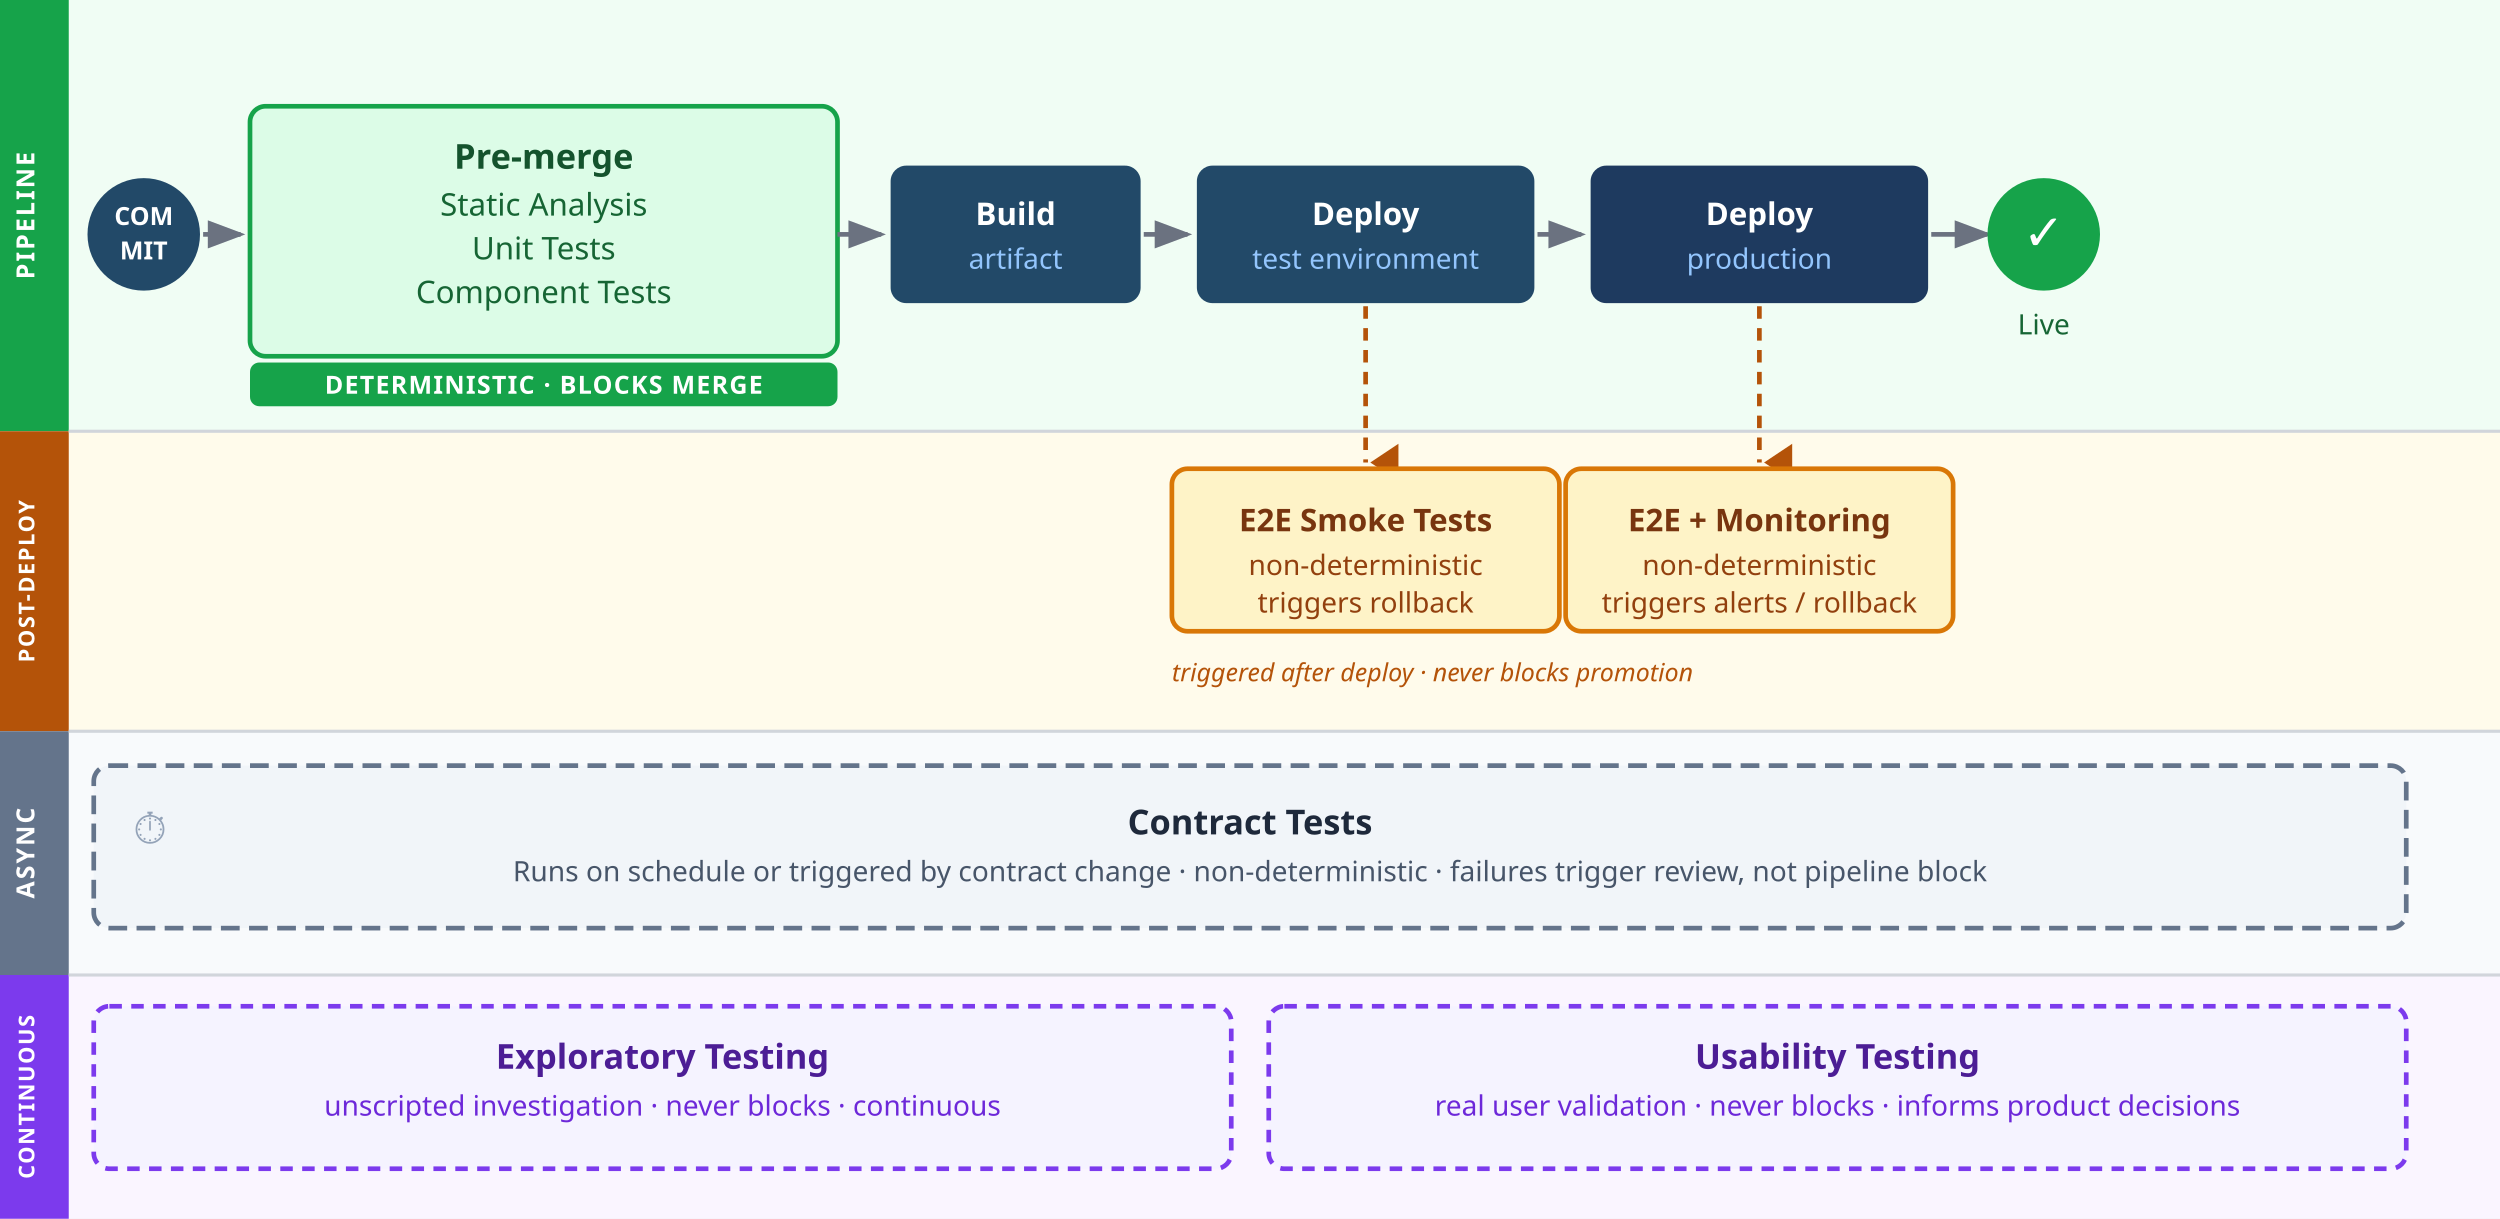
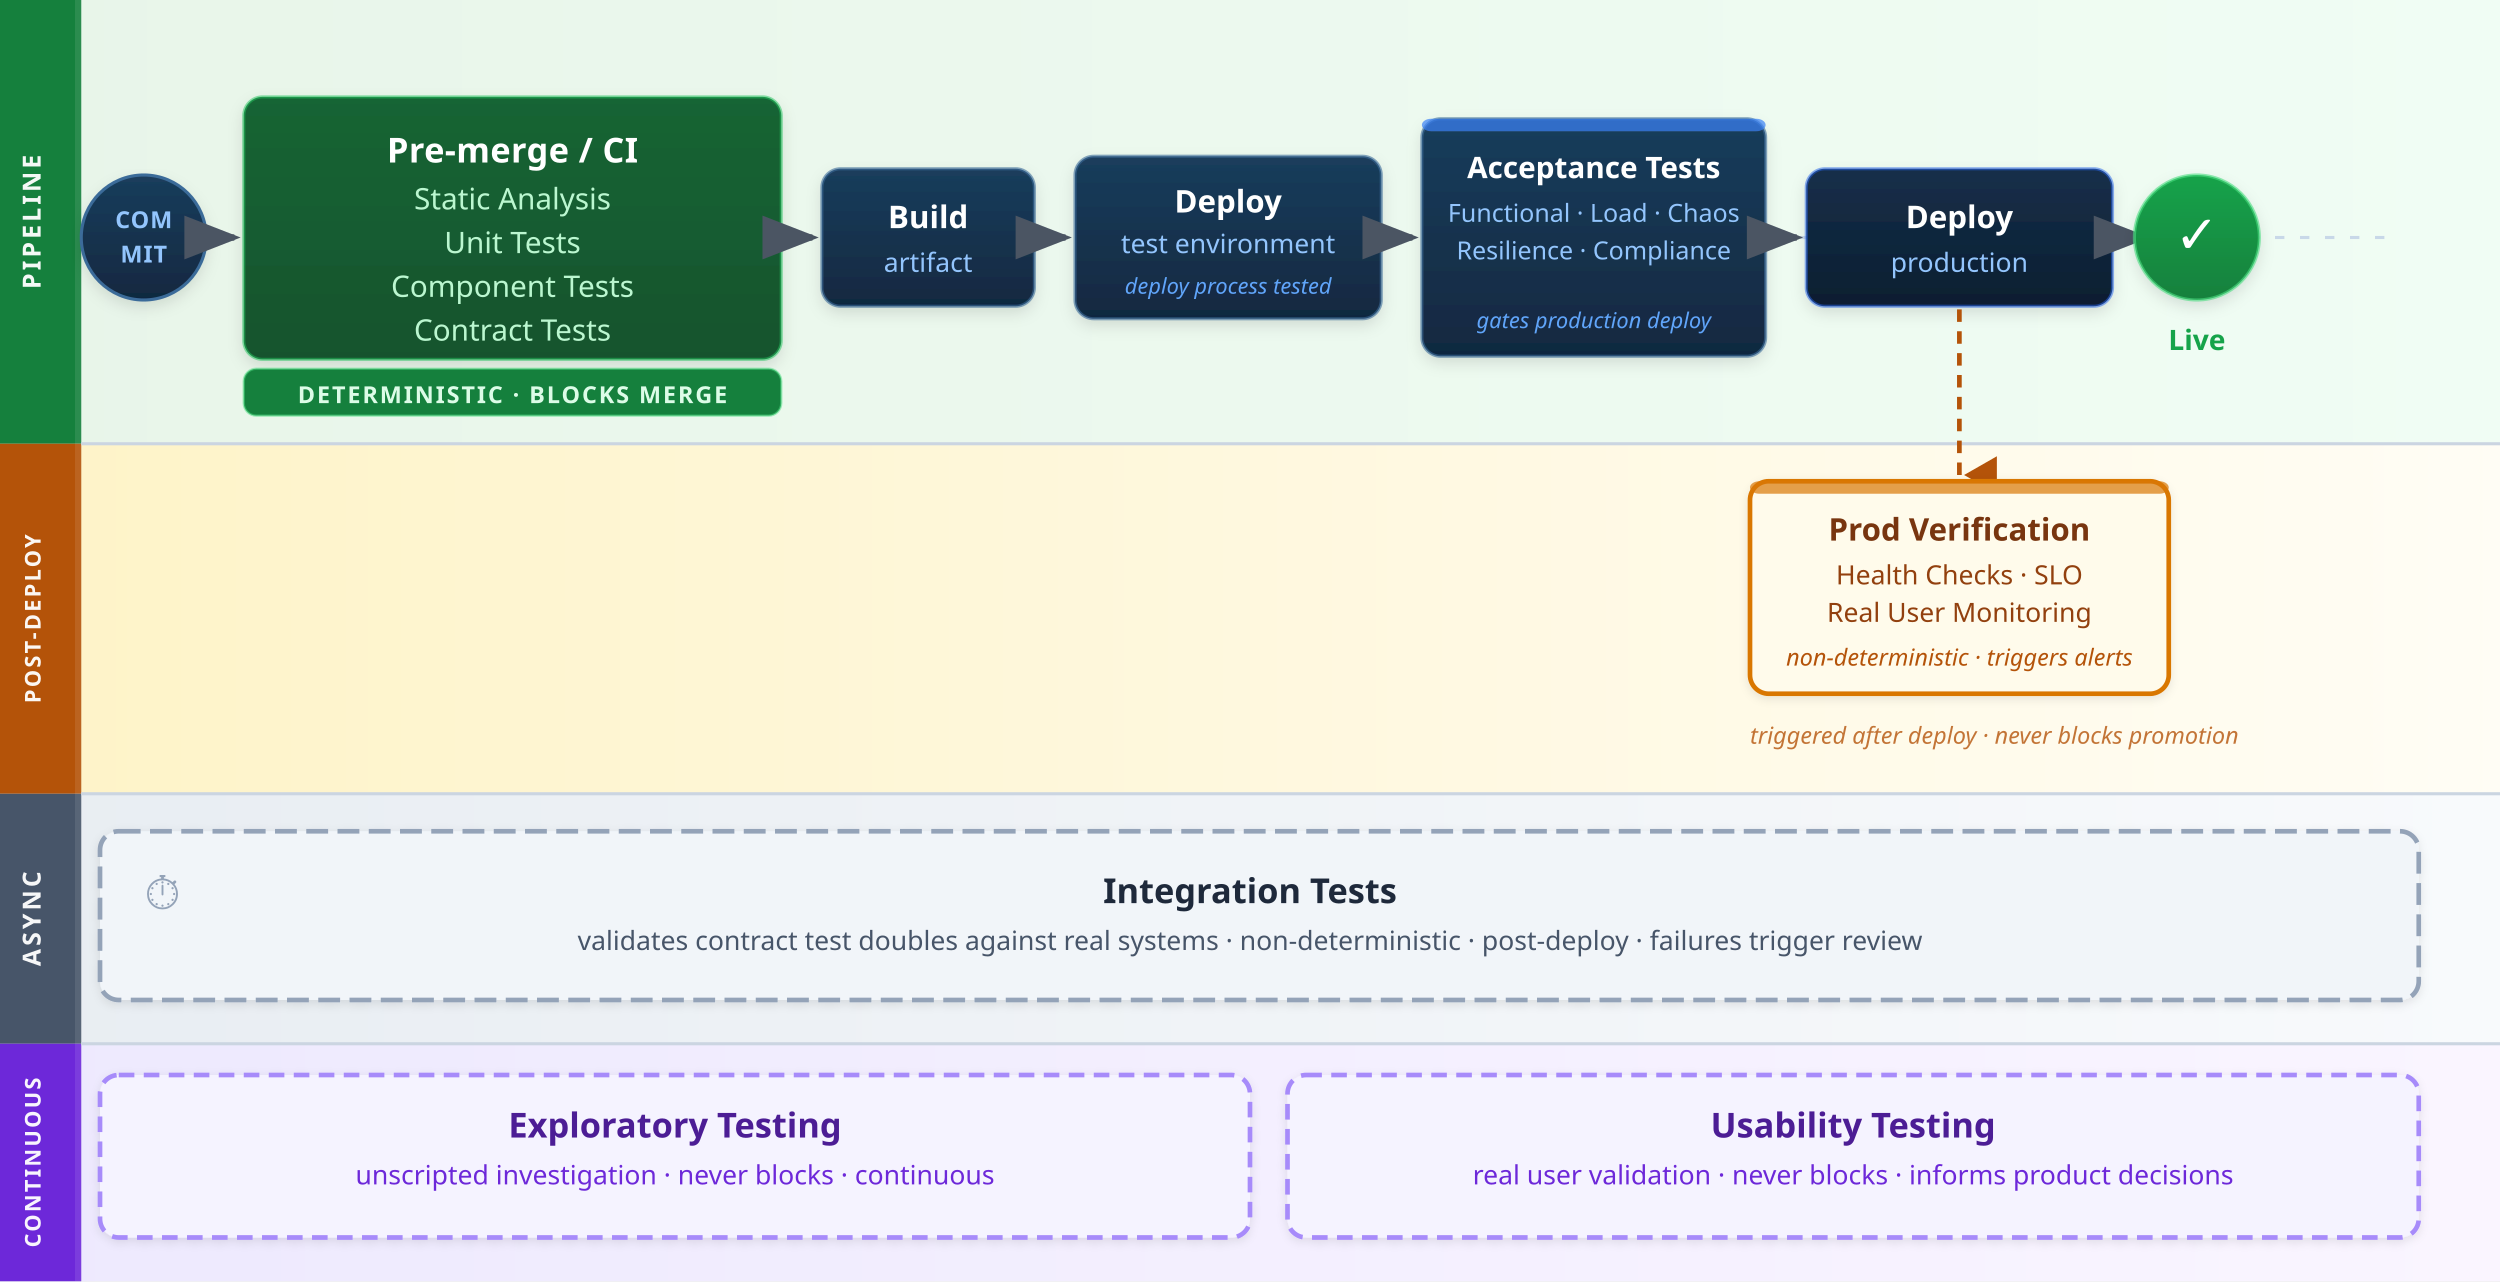
- <svg xmlns="http://www.w3.org/2000/svg" viewBox="0 0 800 390" role="img" aria-labelledby="cdp-title cdp-desc">
+ <svg xmlns="http://www.w3.org/2000/svg" viewBox="0 0 800 410" role="img" aria-labelledby="cdp-title cdp-desc">
  <defs>
-     <marker id="cdp-arr" markerWidth="8" markerHeight="6" refX="7" refY="3" orient="auto">
-       <polygon points="0 0,8 3,0 6" fill="#6b7280" />
+     <filter id="shadow-sm" x="-8%" y="-10%" width="120%" height="140%">
+       <feDropShadow dx="0" dy="2" stdDeviation="2.5" flood-color="#00000020" />
+     </filter>
+     <filter id="shadow-xs" x="-6%" y="-8%" width="116%" height="132%">
+       <feDropShadow dx="0" dy="1" stdDeviation="1.5" flood-color="#00000018" />
+     </filter>
+     <linearGradient id="bg-pipeline" x1="0" y1="0" x2="1" y2="0">
+       <stop offset="0" stop-color="#e8f5e9" />
+       <stop offset="1" stop-color="#f0fdf4" />
+     </linearGradient>
+     <linearGradient id="bg-postdeploy" x1="0" y1="0" x2="1" y2="0">
+       <stop offset="0" stop-color="#fef3c7" />
+       <stop offset="1" stop-color="#fffdf5" />
+     </linearGradient>
+     <linearGradient id="bg-async" x1="0" y1="0" x2="1" y2="0">
+       <stop offset="0" stop-color="#e8edf2" />
+       <stop offset="1" stop-color="#f8fafc" />
+     </linearGradient>
+     <linearGradient id="bg-continuous" x1="0" y1="0" x2="1" y2="0">
+       <stop offset="0" stop-color="#ede9fe" />
+       <stop offset="1" stop-color="#faf5ff" />
+     </linearGradient>
+     <linearGradient id="fill-navy" x1="0" y1="0" x2="0" y2="1">
+       <stop offset="0" stop-color="#1a3d5c" />
+       <stop offset="1" stop-color="#112840" />
+     </linearGradient>
+     <linearGradient id="fill-navy-deep" x1="0" y1="0" x2="0" y2="1">
+       <stop offset="0" stop-color="#152f4a" />
+       <stop offset="1" stop-color="#0c1e30" />
+     </linearGradient>
+     <linearGradient id="fill-green" x1="0" y1="0" x2="0" y2="1">
+       <stop offset="0" stop-color="#166534" />
+       <stop offset="1" stop-color="#14532d" />
+     </linearGradient>
+     <linearGradient id="fill-live" x1="0" y1="0" x2="0" y2="1">
+       <stop offset="0" stop-color="#16a34a" />
+       <stop offset="1" stop-color="#15803d" />
+     </linearGradient>
+     <marker id="arr-main" markerWidth="9" markerHeight="7" refX="8" refY="3.5" orient="auto">
+       <polygon points="0 0,9 3.5,0 7" fill="#4b5563" />
    </marker>
-     <marker id="cdp-arr-down" markerWidth="8" markerHeight="6" refX="4" refY="7" orient="auto">
-       <polygon points="0 0,8 0,4 6" fill="#b45309" />
+     <marker id="arr-down" markerWidth="8" markerHeight="7" refX="4" refY="8" orient="auto">
+       <polygon points="0 0,8 0,4 7" fill="#b45309" />
    </marker>
  </defs>
-   <rect x="0" y="0" width="800" height="138" fill="#f0fdf4" />
-   <rect x="0" y="138" width="800" height="96" fill="#fffbeb" />
-   <rect x="0" y="234" width="800" height="78" fill="#f8fafc" />
-   <rect x="0" y="312" width="800" height="78" fill="#faf5ff" />
-   <rect x="0" y="0" width="22" height="138" fill="#16a34a" />
-   <rect x="0" y="138" width="22" height="96" fill="#b45309" />
-   <rect x="0" y="234" width="22" height="78" fill="#64748b" />
-   <rect x="0" y="312" width="22" height="78" fill="#7c3aed" />
-   <text transform="rotate(-90,11,69)" x="11" y="69" text-anchor="middle" font-family="system-ui,sans-serif" font-size="8" font-weight="700" letter-spacing="0.08em" fill="#fff">PIPELINE</text>
-   <text transform="rotate(-90,11,186)" x="11" y="186" text-anchor="middle" font-family="system-ui,sans-serif" font-size="7" font-weight="700" letter-spacing="0.07em" fill="#fff">POST-DEPLOY</text>
-   <text transform="rotate(-90,11,273)" x="11" y="273" text-anchor="middle" font-family="system-ui,sans-serif" font-size="8" font-weight="700" letter-spacing="0.08em" fill="#fff">ASYNC</text>
-   <text transform="rotate(-90,11,351)" x="11" y="351" text-anchor="middle" font-family="system-ui,sans-serif" font-size="7" font-weight="700" letter-spacing="0.07em" fill="#fff">CONTINUOUS</text>
-   <line x1="22" y1="138" x2="800" y2="138" stroke="#d1d5db" stroke-width="1" />
-   <line x1="22" y1="234" x2="800" y2="234" stroke="#d1d5db" stroke-width="1" />
-   <line x1="22" y1="312" x2="800" y2="312" stroke="#d1d5db" stroke-width="1" />
-   <circle cx="46" cy="75" r="18" fill="#224968" />
-   <text x="46" y="72" text-anchor="middle" font-family="system-ui,sans-serif" font-size="8" font-weight="700" fill="#fff">COM</text>
-   <text x="46" y="83" text-anchor="middle" font-family="system-ui,sans-serif" font-size="8" font-weight="700" fill="#fff">MIT</text>
-   <line x1="65" y1="75" x2="77" y2="75" stroke="#6b7280" stroke-width="1.5" marker-end="url(#cdp-arr)" />
-   <rect x="80" y="34" width="188" height="80" rx="5" fill="#dcfce7" stroke="#16a34a" stroke-width="1.5" />
-   <text x="174" y="54" text-anchor="middle" font-family="system-ui,sans-serif" font-size="11" font-weight="700" fill="#14532d">Pre-merge</text>
-   <text x="174" y="69" text-anchor="middle" font-family="system-ui,sans-serif" font-size="10" fill="#166534">Static Analysis</text>
-   <text x="174" y="83" text-anchor="middle" font-family="system-ui,sans-serif" font-size="10" fill="#166534">Unit Tests</text>
-   <text x="174" y="97" text-anchor="middle" font-family="system-ui,sans-serif" font-size="10" fill="#166534">Component Tests</text>
-   <rect x="80" y="116" width="188" height="14" rx="3" fill="#16a34a" />
-   <text x="174" y="126" text-anchor="middle" font-family="system-ui,sans-serif" font-size="8" font-weight="700" letter-spacing="0.05em" fill="#fff">DETERMINISTIC · BLOCKS MERGE</text>
-   <line x1="268" y1="75" x2="282" y2="75" stroke="#6b7280" stroke-width="1.5" marker-end="url(#cdp-arr)" />
-   <rect x="285" y="53" width="80" height="44" rx="5" fill="#224968" />
-   <text x="325" y="72" text-anchor="middle" font-family="system-ui,sans-serif" font-size="10" font-weight="700" fill="#fff">Build</text>
-   <text x="325" y="86" text-anchor="middle" font-family="system-ui,sans-serif" font-size="9" fill="#93c5fd">artifact</text>
-   <line x1="366" y1="75" x2="380" y2="75" stroke="#6b7280" stroke-width="1.5" marker-end="url(#cdp-arr)" />
-   <rect x="383" y="53" width="108" height="44" rx="5" fill="#224968" />
-   <text x="437" y="72" text-anchor="middle" font-family="system-ui,sans-serif" font-size="10" font-weight="700" fill="#fff">Deploy</text>
-   <text x="437" y="86" text-anchor="middle" font-family="system-ui,sans-serif" font-size="9" fill="#93c5fd">test environment</text>
-   <line x1="492" y1="75" x2="506" y2="75" stroke="#6b7280" stroke-width="1.5" marker-end="url(#cdp-arr)" />
-   <rect x="509" y="53" width="108" height="44" rx="5" fill="#1e3a5f" />
-   <text x="563" y="72" text-anchor="middle" font-family="system-ui,sans-serif" font-size="10" font-weight="700" fill="#fff">Deploy</text>
-   <text x="563" y="86" text-anchor="middle" font-family="system-ui,sans-serif" font-size="9" fill="#93c5fd">production</text>
-   <line x1="618" y1="75" x2="636" y2="75" stroke="#6b7280" stroke-width="1.5" marker-end="url(#cdp-arr)" />
-   <circle cx="654" cy="75" r="18" fill="#16a34a" />
-   <text x="654" y="80" text-anchor="middle" font-family="system-ui,sans-serif" font-size="16" font-weight="700" fill="#fff">✓</text>
-   <text x="654" y="107" text-anchor="middle" font-family="system-ui,sans-serif" font-size="9" fill="#166534">Live</text>
-   <line x1="437" y1="98" x2="437" y2="148" stroke="#b45309" stroke-width="1.5" stroke-dasharray="4,3" marker-end="url(#cdp-arr-down)" />
-   <line x1="563" y1="98" x2="563" y2="148" stroke="#b45309" stroke-width="1.5" stroke-dasharray="4,3" marker-end="url(#cdp-arr-down)" />
-   <rect x="375" y="150" width="124" height="52" rx="5" fill="#fef3c7" stroke="#d97706" stroke-width="1.5" />
-   <text x="437" y="170" text-anchor="middle" font-family="system-ui,sans-serif" font-size="10" font-weight="700" fill="#78350f">E2E Smoke Tests</text>
-   <text x="437" y="184" text-anchor="middle" font-family="system-ui,sans-serif" font-size="9" fill="#92400e">non-deterministic</text>
-   <text x="437" y="196" text-anchor="middle" font-family="system-ui,sans-serif" font-size="9" fill="#92400e">triggers rollback</text>
-   <rect x="501" y="150" width="124" height="52" rx="5" fill="#fef3c7" stroke="#d97706" stroke-width="1.5" />
-   <text x="563" y="170" text-anchor="middle" font-family="system-ui,sans-serif" font-size="10" font-weight="700" fill="#78350f">E2E + Monitoring</text>
-   <text x="563" y="184" text-anchor="middle" font-family="system-ui,sans-serif" font-size="9" fill="#92400e">non-deterministic</text>
-   <text x="563" y="196" text-anchor="middle" font-family="system-ui,sans-serif" font-size="9" fill="#92400e">triggers alerts / rollback</text>
-   <text x="375" y="218" font-family="system-ui,sans-serif" font-size="8" font-style="italic" fill="#b45309">triggered after deploy · never blocks promotion</text>
-   <rect x="30" y="245" width="740" height="52" rx="5" fill="#f1f5f9" stroke="#64748b" stroke-width="1.5" stroke-dasharray="6,3" />
-   <text x="400" y="267" text-anchor="middle" font-family="system-ui,sans-serif" font-size="11" font-weight="700" fill="#1e293b">Contract Tests</text>
-   <text x="400" y="282" text-anchor="middle" font-family="system-ui,sans-serif" font-size="9" fill="#475569">Runs on schedule or triggered by contract change   ·   non-deterministic   ·   failures trigger review, not pipeline block</text>
-   <text x="48" y="270" text-anchor="middle" font-family="system-ui,sans-serif" font-size="14" fill="#94a3b8">⏱</text>
-   <rect x="30" y="322" width="364" height="52" rx="5" fill="#f5f3ff" stroke="#7c3aed" stroke-width="1.5" stroke-dasharray="4,3" />
-   <text x="212" y="342" text-anchor="middle" font-family="system-ui,sans-serif" font-size="11" font-weight="700" fill="#4c1d95">Exploratory Testing</text>
-   <text x="212" y="357" text-anchor="middle" font-family="system-ui,sans-serif" font-size="9" fill="#6d28d9">unscripted investigation   ·   never blocks   ·   continuous</text>
-   <rect x="406" y="322" width="364" height="52" rx="5" fill="#f5f3ff" stroke="#7c3aed" stroke-width="1.5" stroke-dasharray="4,3" />
-   <text x="588" y="342" text-anchor="middle" font-family="system-ui,sans-serif" font-size="11" font-weight="700" fill="#4c1d95">Usability Testing</text>
-   <text x="588" y="357" text-anchor="middle" font-family="system-ui,sans-serif" font-size="9" fill="#6d28d9">real user validation   ·   never blocks   ·   informs product decisions</text>
+   <rect x="0" y="0" width="800" height="142" fill="url(#bg-pipeline)" />
+   <rect x="0" y="142" width="800" height="112" fill="url(#bg-postdeploy)" />
+   <rect x="0" y="254" width="800" height="80" fill="url(#bg-async)" />
+   <rect x="0" y="334" width="800" height="76" fill="url(#bg-continuous)" />
+   <rect x="0" y="0" width="26" height="142" fill="#15803d" />
+   <rect x="0" y="142" width="26" height="112" fill="#b45309" />
+   <rect x="0" y="254" width="26" height="80" fill="#475569" />
+   <rect x="0" y="334" width="26" height="76" fill="#6d28d9" />
+   <rect x="24" y="0" width="2" height="142" fill="#ffffff18" />
+   <rect x="24" y="142" width="2" height="112" fill="#ffffff18" />
+   <rect x="24" y="254" width="2" height="80" fill="#ffffff18" />
+   <rect x="24" y="334" width="2" height="76" fill="#ffffff18" />
+   <text transform="rotate(-90,13,71)" x="13" y="71" text-anchor="middle" font-family="'Segoe UI',system-ui,sans-serif" font-size="8" font-weight="700" letter-spacing="0.12em" fill="#ffffff" opacity="0.95">PIPELINE</text>
+   <text transform="rotate(-90,13,198)" x="13" y="198" text-anchor="middle" font-family="'Segoe UI',system-ui,sans-serif" font-size="7" font-weight="700" letter-spacing="0.10em" fill="#ffffff" opacity="0.95">POST-DEPLOY</text>
+   <text transform="rotate(-90,13,294)" x="13" y="294" text-anchor="middle" font-family="'Segoe UI',system-ui,sans-serif" font-size="8" font-weight="700" letter-spacing="0.12em" fill="#ffffff" opacity="0.95">ASYNC</text>
+   <text transform="rotate(-90,13,372)" x="13" y="372" text-anchor="middle" font-family="'Segoe UI',system-ui,sans-serif" font-size="7" font-weight="700" letter-spacing="0.10em" fill="#ffffff" opacity="0.95">CONTINUOUS</text>
+   <line x1="26" y1="142" x2="800" y2="142" stroke="#cbd5e1" stroke-width="1" />
+   <line x1="26" y1="254" x2="800" y2="254" stroke="#cbd5e1" stroke-width="1" />
+   <line x1="26" y1="334" x2="800" y2="334" stroke="#cbd5e1" stroke-width="1" />
+   <line x1="32" y1="76" x2="768" y2="76" stroke="#c8d8e8" stroke-width="1" stroke-dasharray="3,5" />
+   <circle cx="46" cy="76" r="20" fill="url(#fill-navy)" filter="url(#shadow-sm)" />
+   <circle cx="46" cy="76" r="20" fill="none" stroke="#3b6b99" stroke-width="1" />
+   <text x="46" y="73" text-anchor="middle" font-family="'Segoe UI',system-ui,sans-serif" font-size="7.5" font-weight="700" letter-spacing="0.04em" fill="#93c5fd">COM</text>
+   <text x="46" y="84" text-anchor="middle" font-family="'Segoe UI',system-ui,sans-serif" font-size="7.5" font-weight="700" letter-spacing="0.04em" fill="#93c5fd">MIT</text>
+   <line x1="66" y1="76" x2="75" y2="76" stroke="#4b5563" stroke-width="2" marker-end="url(#arr-main)" />
+   <rect x="78" y="31" width="172" height="84" rx="6" fill="url(#fill-green)" filter="url(#shadow-sm)" />
+   <rect x="78" y="31" width="172" height="84" rx="6" fill="none" stroke="#22c55e" stroke-width="1" opacity="0.5" />
+   <text x="164" y="52" text-anchor="middle" font-family="'Segoe UI',system-ui,sans-serif" font-size="11" font-weight="700" letter-spacing="0.01em" fill="#ffffff">Pre-merge / CI</text>
+   <text x="164" y="67" text-anchor="middle" font-family="'Segoe UI',system-ui,sans-serif" font-size="9.5" fill="#bbf7d0">Static Analysis</text>
+   <text x="164" y="81" text-anchor="middle" font-family="'Segoe UI',system-ui,sans-serif" font-size="9.5" fill="#bbf7d0">Unit Tests</text>
+   <text x="164" y="95" text-anchor="middle" font-family="'Segoe UI',system-ui,sans-serif" font-size="9.5" fill="#bbf7d0">Component Tests</text>
+   <text x="164" y="109" text-anchor="middle" font-family="'Segoe UI',system-ui,sans-serif" font-size="9.5" fill="#bbf7d0">Contract Tests</text>
+   <rect x="78" y="118" width="172" height="15" rx="4" fill="#15803d" />
+   <rect x="78" y="118" width="172" height="15" rx="4" fill="none" stroke="#4ade80" stroke-width="0.75" opacity="0.5" />
+   <text x="164" y="129" text-anchor="middle" font-family="'Segoe UI',system-ui,sans-serif" font-size="7.5" font-weight="700" letter-spacing="0.08em" fill="#dcfce7">DETERMINISTIC · BLOCKS MERGE</text>
+   <line x1="250" y1="76" x2="260" y2="76" stroke="#4b5563" stroke-width="2" marker-end="url(#arr-main)" />
+   <rect x="263" y="54" width="68" height="44" rx="6" fill="url(#fill-navy)" filter="url(#shadow-sm)" />
+   <rect x="263" y="54" width="68" height="44" rx="6" fill="none" stroke="#3b6b99" stroke-width="1" opacity="0.6" />
+   <text x="297" y="73" text-anchor="middle" font-family="'Segoe UI',system-ui,sans-serif" font-size="10" font-weight="700" fill="#ffffff">Build</text>
+   <text x="297" y="87" text-anchor="middle" font-family="'Segoe UI',system-ui,sans-serif" font-size="8.5" fill="#93c5fd">artifact</text>
+   <line x1="331" y1="76" x2="341" y2="76" stroke="#4b5563" stroke-width="2" marker-end="url(#arr-main)" />
+   <rect x="344" y="50" width="98" height="52" rx="6" fill="url(#fill-navy)" filter="url(#shadow-sm)" />
+   <rect x="344" y="50" width="98" height="52" rx="6" fill="none" stroke="#3b6b99" stroke-width="1" opacity="0.6" />
+   <text x="393" y="68" text-anchor="middle" font-family="'Segoe UI',system-ui,sans-serif" font-size="10" font-weight="700" fill="#ffffff">Deploy</text>
+   <text x="393" y="81" text-anchor="middle" font-family="'Segoe UI',system-ui,sans-serif" font-size="8.5" fill="#93c5fd">test environment</text>
+   <text x="393" y="94" text-anchor="middle" font-family="'Segoe UI',system-ui,sans-serif" font-size="7" fill="#60a5fa" font-style="italic">deploy process tested</text>
+   <line x1="442" y1="76" x2="452" y2="76" stroke="#4b5563" stroke-width="2" marker-end="url(#arr-main)" />
+   <rect x="455" y="38" width="110" height="76" rx="6" fill="url(#fill-navy)" filter="url(#shadow-sm)" />
+   <rect x="455" y="38" width="110" height="76" rx="6" fill="none" stroke="#3b6b99" stroke-width="1" opacity="0.6" />
+   <rect x="455" y="38" width="110" height="4" rx="3" fill="#3b82f6" opacity="0.7" />
+   <text x="510" y="57" text-anchor="middle" font-family="'Segoe UI',system-ui,sans-serif" font-size="9.5" font-weight="700" fill="#ffffff">Acceptance Tests</text>
+   <text x="510" y="71" text-anchor="middle" font-family="'Segoe UI',system-ui,sans-serif" font-size="8" fill="#93c5fd">Functional · Load · Chaos</text>
+   <text x="510" y="83" text-anchor="middle" font-family="'Segoe UI',system-ui,sans-serif" font-size="8" fill="#93c5fd">Resilience · Compliance</text>
+   <text x="510" y="105" text-anchor="middle" font-family="'Segoe UI',system-ui,sans-serif" font-size="7" fill="#60a5fa" font-style="italic">gates production deploy</text>
+   <line x1="565" y1="76" x2="575" y2="76" stroke="#4b5563" stroke-width="2" marker-end="url(#arr-main)" />
+   <rect x="578" y="54" width="98" height="44" rx="6" fill="url(#fill-navy-deep)" filter="url(#shadow-sm)" />
+   <rect x="578" y="54" width="98" height="44" rx="6" fill="none" stroke="#2563eb" stroke-width="1" opacity="0.5" />
+   <text x="627" y="73" text-anchor="middle" font-family="'Segoe UI',system-ui,sans-serif" font-size="10" font-weight="700" fill="#ffffff">Deploy</text>
+   <text x="627" y="87" text-anchor="middle" font-family="'Segoe UI',system-ui,sans-serif" font-size="8.5" fill="#93c5fd">production</text>
+   <line x1="676" y1="76" x2="686" y2="76" stroke="#4b5563" stroke-width="2" marker-end="url(#arr-main)" />
+   <circle cx="703" cy="76" r="20" fill="url(#fill-live)" filter="url(#shadow-sm)" />
+   <circle cx="703" cy="76" r="20" fill="none" stroke="#4ade80" stroke-width="1" opacity="0.6" />
+   <text x="703" y="81" text-anchor="middle" font-family="'Segoe UI',system-ui,sans-serif" font-size="17" font-weight="700" fill="#ffffff">✓</text>
+   <text x="703" y="112" text-anchor="middle" font-family="'Segoe UI',system-ui,sans-serif" font-size="9" font-weight="600" fill="#16a34a">Live</text>
+   <line x1="627" y1="99" x2="627" y2="152" stroke="#b45309" stroke-width="1.5" stroke-dasharray="4,3" marker-end="url(#arr-down)" />
+   <rect x="560" y="154" width="134" height="68" rx="6" fill="#fffbeb" stroke="#d97706" stroke-width="1.5" filter="url(#shadow-xs)" />
+   <rect x="560" y="154" width="134" height="4" rx="3" fill="#d97706" opacity="0.7" />
+   <text x="627" y="173" text-anchor="middle" font-family="'Segoe UI',system-ui,sans-serif" font-size="10" font-weight="700" fill="#78350f">Prod Verification</text>
+   <text x="627" y="187" text-anchor="middle" font-family="'Segoe UI',system-ui,sans-serif" font-size="8.5" fill="#92400e">Health Checks · SLO</text>
+   <text x="627" y="199" text-anchor="middle" font-family="'Segoe UI',system-ui,sans-serif" font-size="8.5" fill="#92400e">Real User Monitoring</text>
+   <text x="627" y="213" text-anchor="middle" font-family="'Segoe UI',system-ui,sans-serif" font-size="7.5" fill="#b45309" font-style="italic">non-deterministic · triggers alerts</text>
+   <text x="560" y="238" font-family="'Segoe UI',system-ui,sans-serif" font-size="7.5" font-style="italic" fill="#b45309" opacity="0.8">triggered after deploy · never blocks promotion</text>
+   <rect x="32" y="266" width="742" height="54" rx="6" fill="#f1f5f9" stroke="#94a3b8" stroke-width="1.5" stroke-dasharray="7,3" filter="url(#shadow-xs)" />
+   <text x="400" y="289" text-anchor="middle" font-family="'Segoe UI',system-ui,sans-serif" font-size="11" font-weight="700" fill="#1e293b">Integration Tests</text>
+   <text x="400" y="304" text-anchor="middle" font-family="'Segoe UI',system-ui,sans-serif" font-size="8.5" fill="#475569">validates contract test doubles against real systems  ·  non-deterministic  ·  post-deploy  ·  failures trigger review</text>
+   <text x="52" y="291" text-anchor="middle" font-family="'Segoe UI',system-ui,sans-serif" font-size="15" fill="#94a3b8">⏱</text>
+   <rect x="32" y="344" width="368" height="52" rx="6" fill="#f5f3ff" stroke="#a78bfa" stroke-width="1.5" stroke-dasharray="5,3" filter="url(#shadow-xs)" />
+   <text x="216" y="364" text-anchor="middle" font-family="'Segoe UI',system-ui,sans-serif" font-size="11" font-weight="700" fill="#4c1d95">Exploratory Testing</text>
+   <text x="216" y="379" text-anchor="middle" font-family="'Segoe UI',system-ui,sans-serif" font-size="8.5" fill="#6d28d9">unscripted investigation  ·  never blocks  ·  continuous</text>
+   <rect x="412" y="344" width="362" height="52" rx="6" fill="#f5f3ff" stroke="#a78bfa" stroke-width="1.5" stroke-dasharray="5,3" filter="url(#shadow-xs)" />
+   <text x="593" y="364" text-anchor="middle" font-family="'Segoe UI',system-ui,sans-serif" font-size="11" font-weight="700" fill="#4c1d95">Usability Testing</text>
+   <text x="593" y="379" text-anchor="middle" font-family="'Segoe UI',system-ui,sans-serif" font-size="8.5" fill="#6d28d9">real user validation  ·  never blocks  ·  informs product decisions</text>
</svg>
